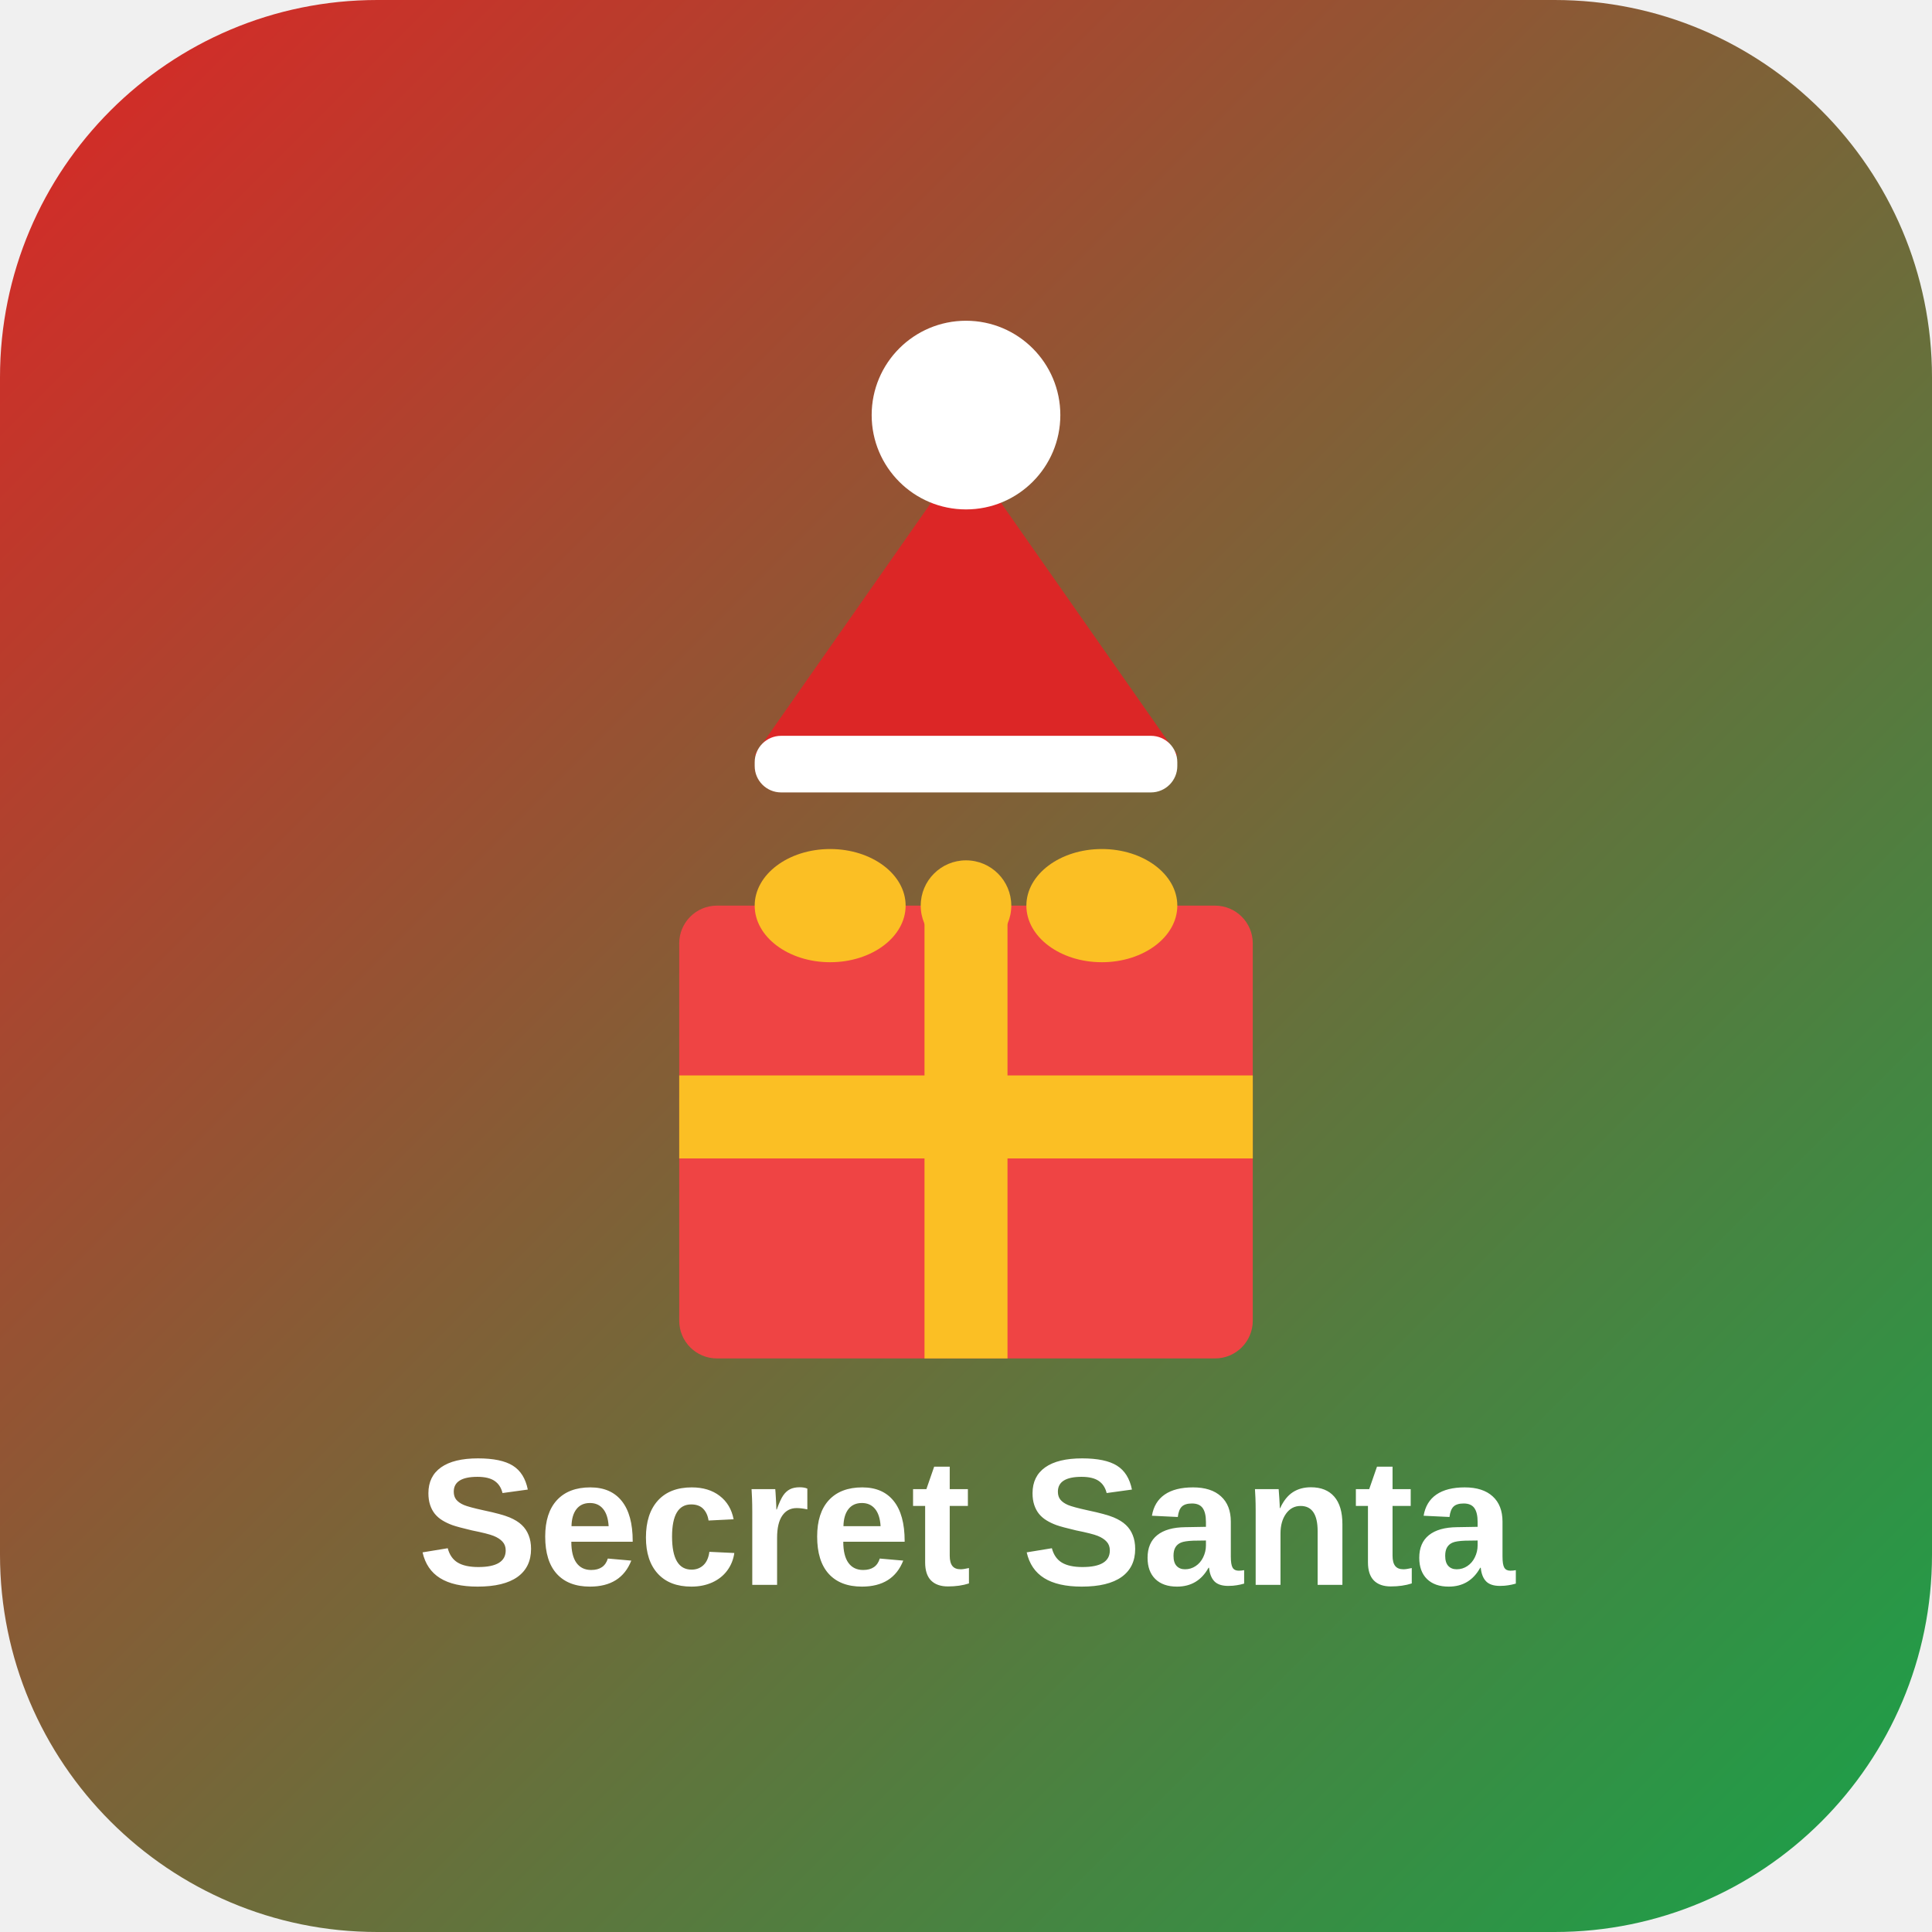
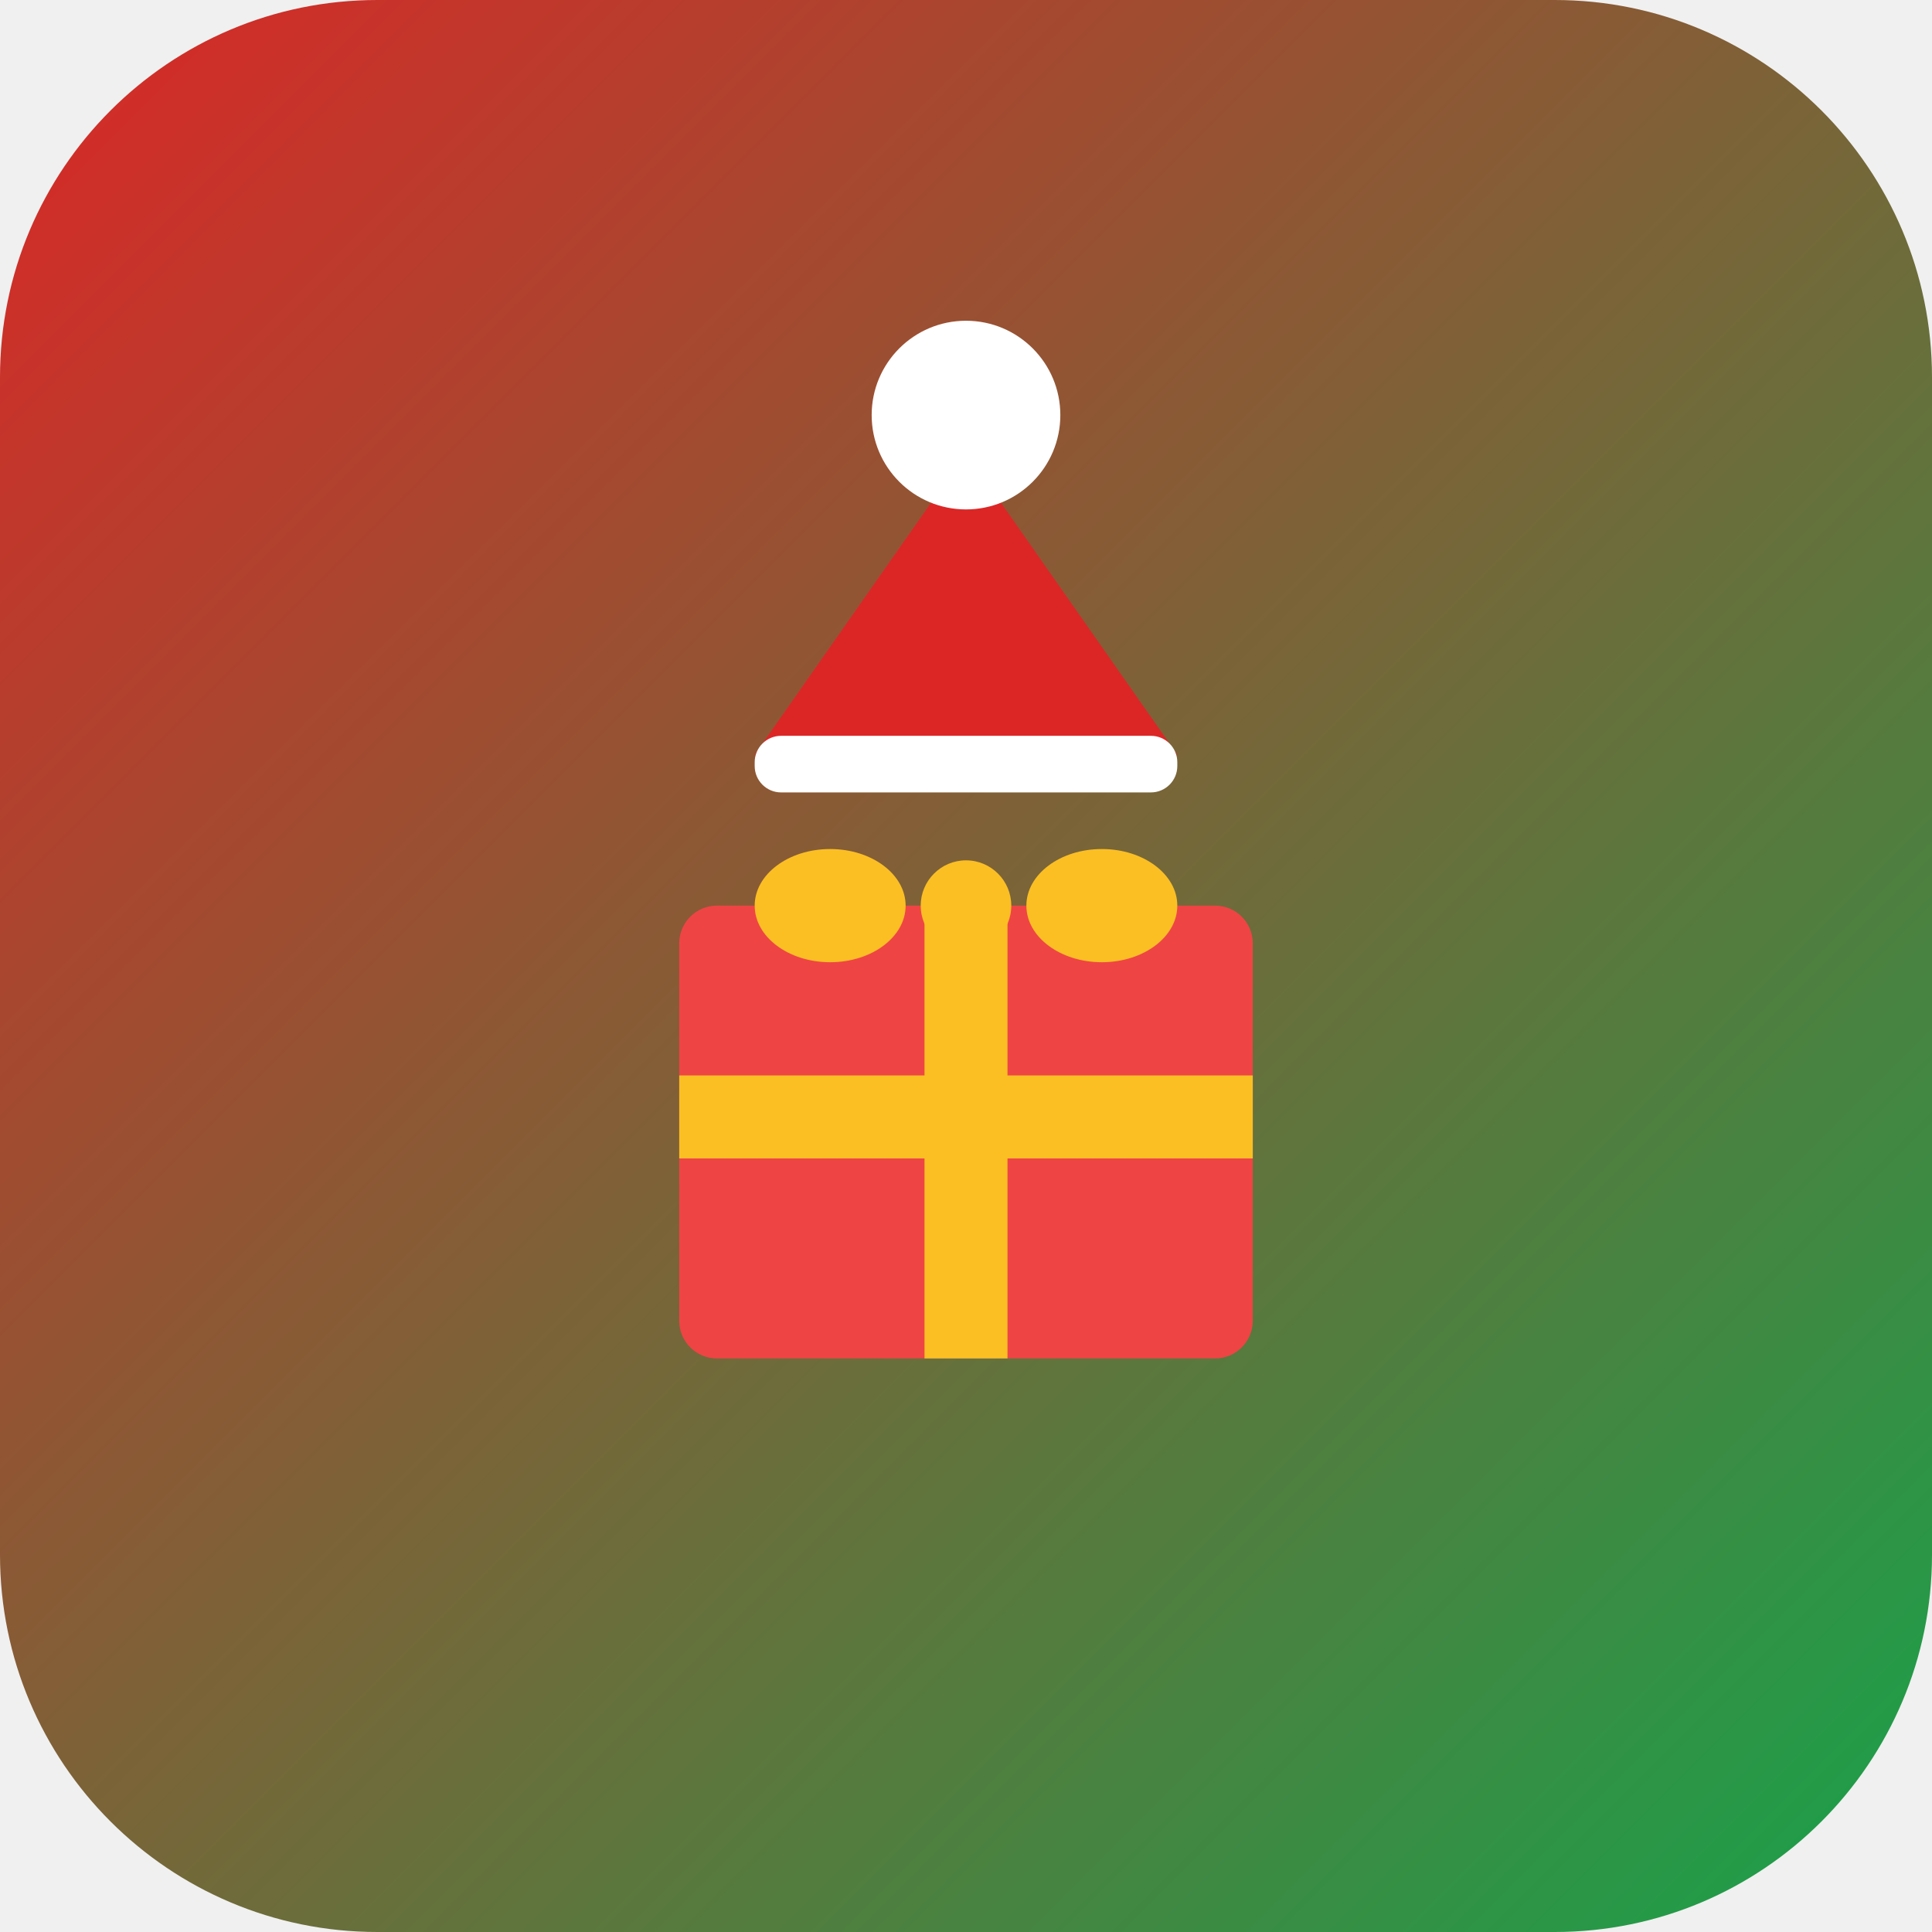
<svg xmlns="http://www.w3.org/2000/svg" viewBox="0 0 512 512">
  <defs>
    <linearGradient id="bgGrad" x1="0%" y1="0%" x2="100%" y2="100%">
      <stop offset="0%" style="stop-color:#dc2626;stop-opacity:1" />
      <stop offset="100%" style="stop-color:#16a34a;stop-opacity:1" />
    </linearGradient>
  </defs>
  <rect width="512" height="512" rx="100" fill="url(#bgGrad)" />
  <path d="M 256 120 L 200 200 L 312 200 Z" fill="#dc2626" />
  <ellipse cx="256" cy="110" rx="25" ry="25" fill="white" />
  <rect x="200" y="195" width="112" height="15" fill="white" rx="7" />
  <rect x="180" y="240" width="152" height="120" fill="#ef4444" rx="10" />
  <rect x="245" y="240" width="22" height="120" fill="#fbbf24" />
  <rect x="180" y="285" width="152" height="22" fill="#fbbf24" />
  <ellipse cx="220" cy="240" rx="20" ry="15" fill="#fbbf24" />
  <ellipse cx="292" cy="240" rx="20" ry="15" fill="#fbbf24" />
  <circle cx="256" cy="240" r="12" fill="#fbbf24" />
-   <text x="256" y="420" font-size="48" text-anchor="middle" fill="white" font-weight="bold" font-family="Arial, sans-serif">Secret Santa</text>
</svg>
